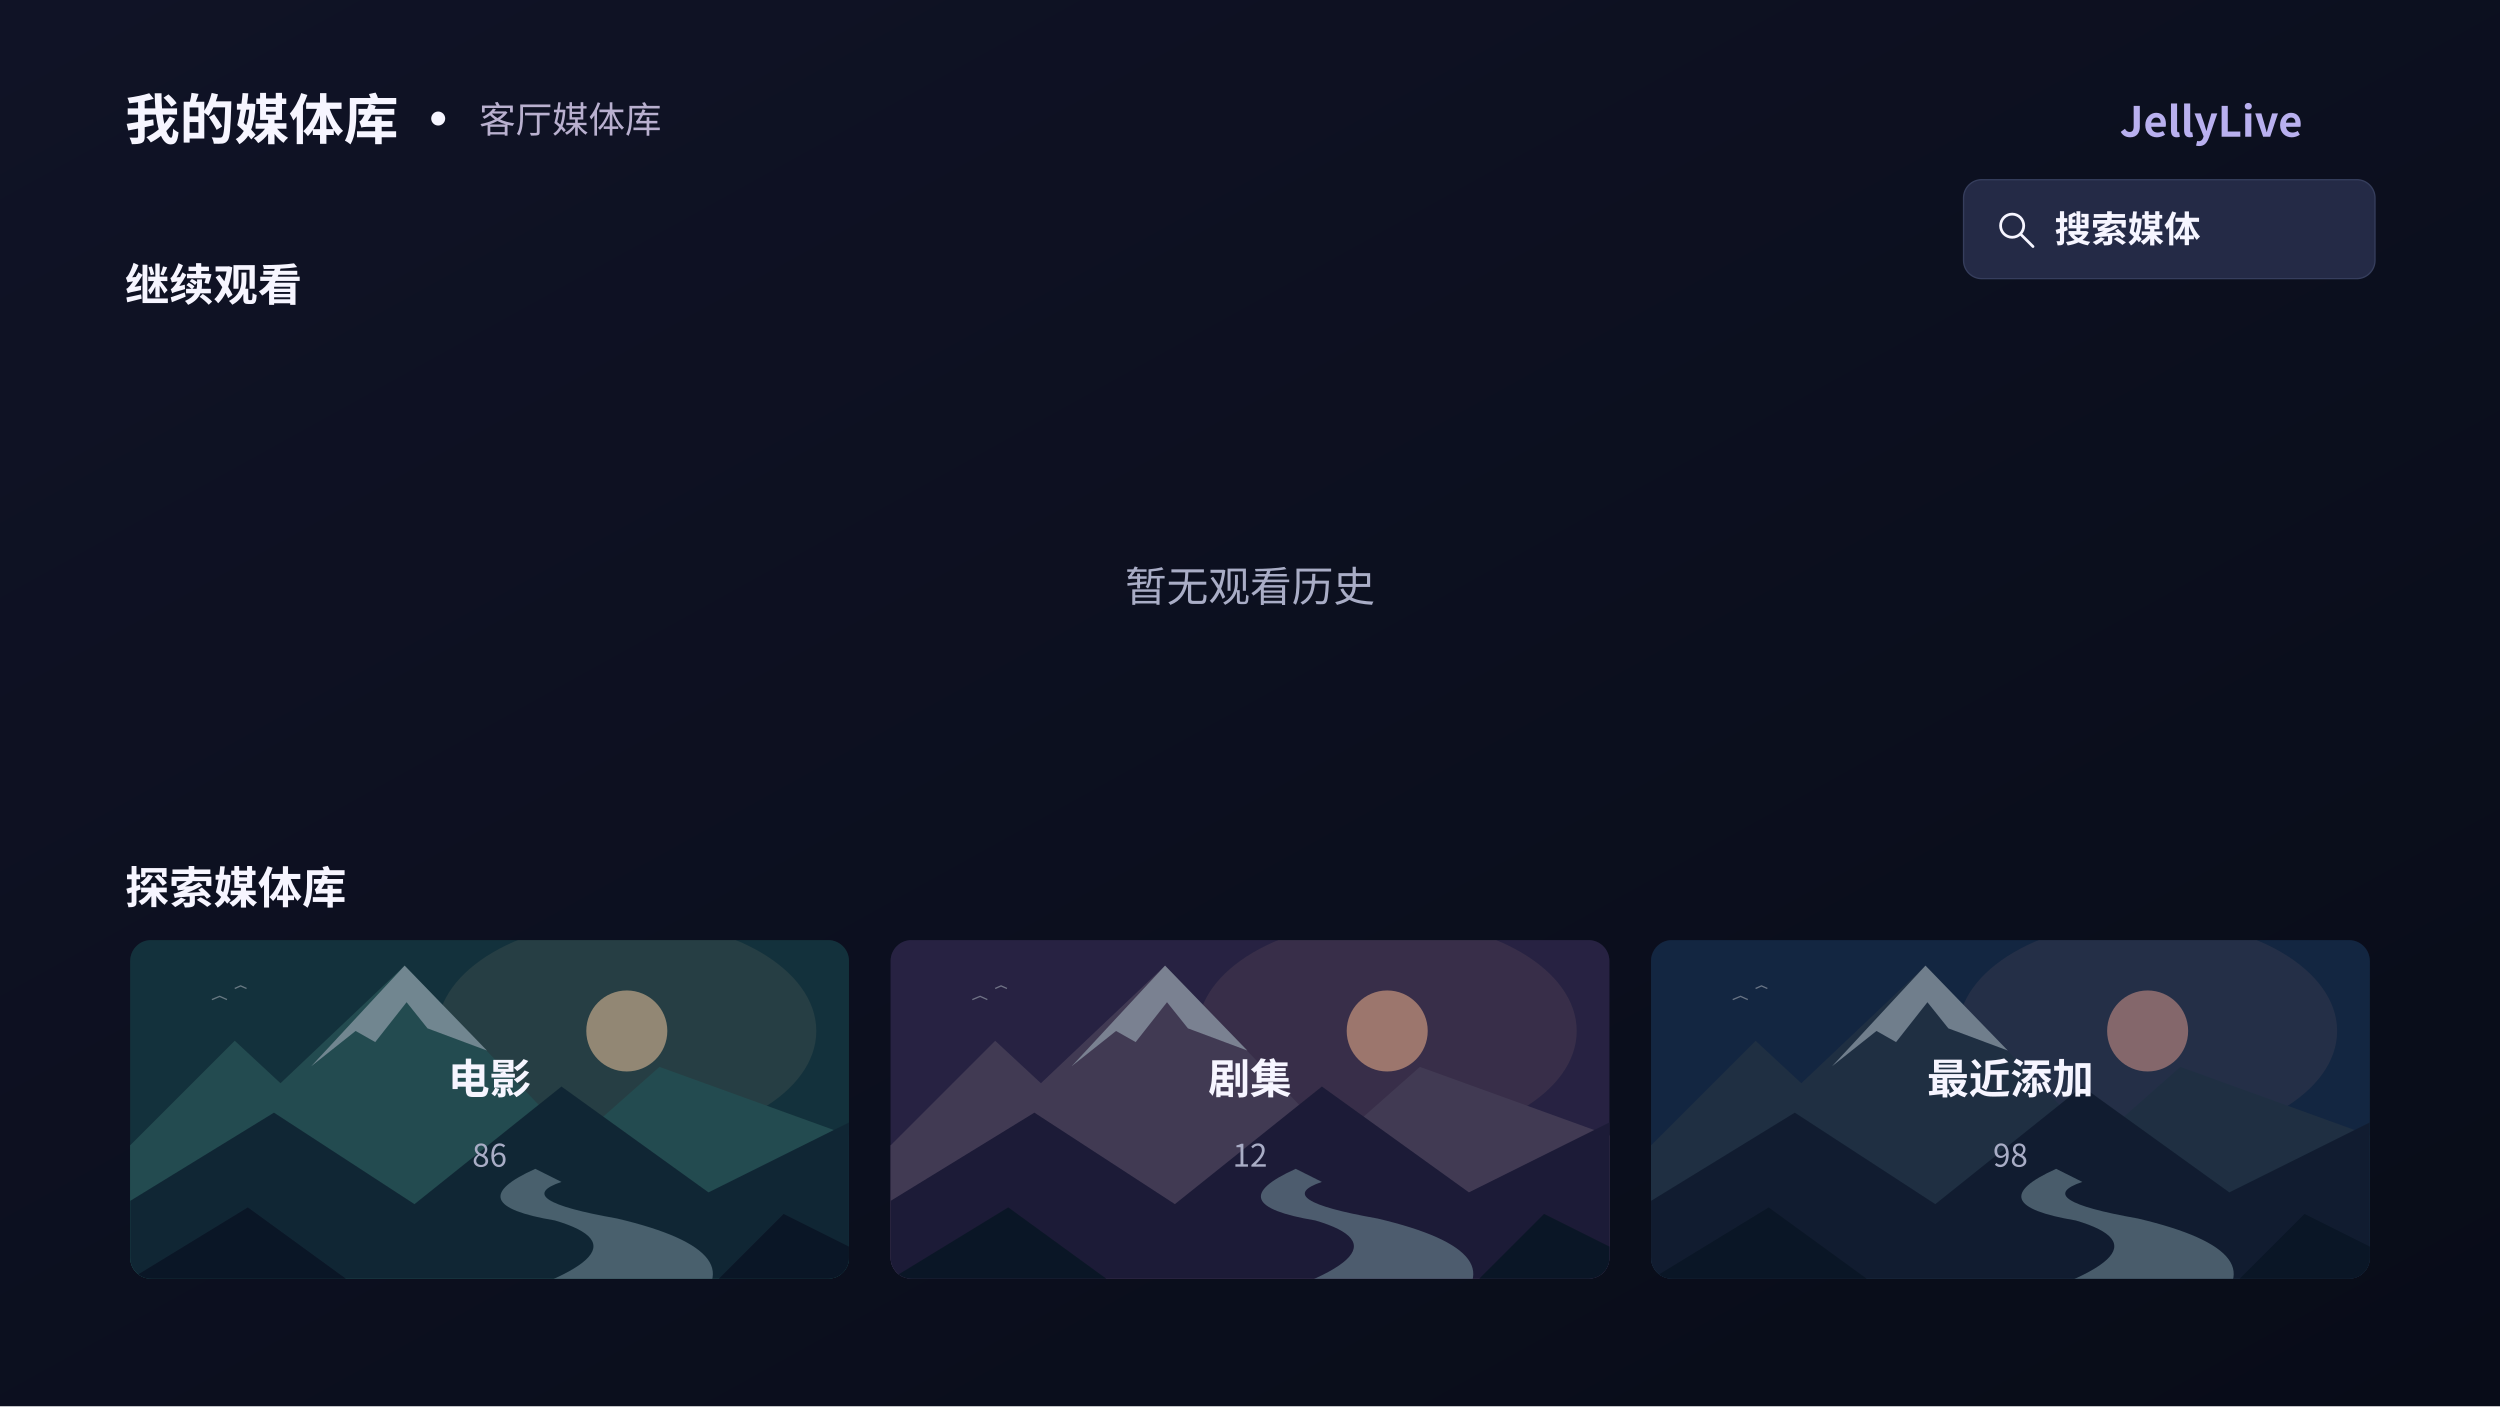
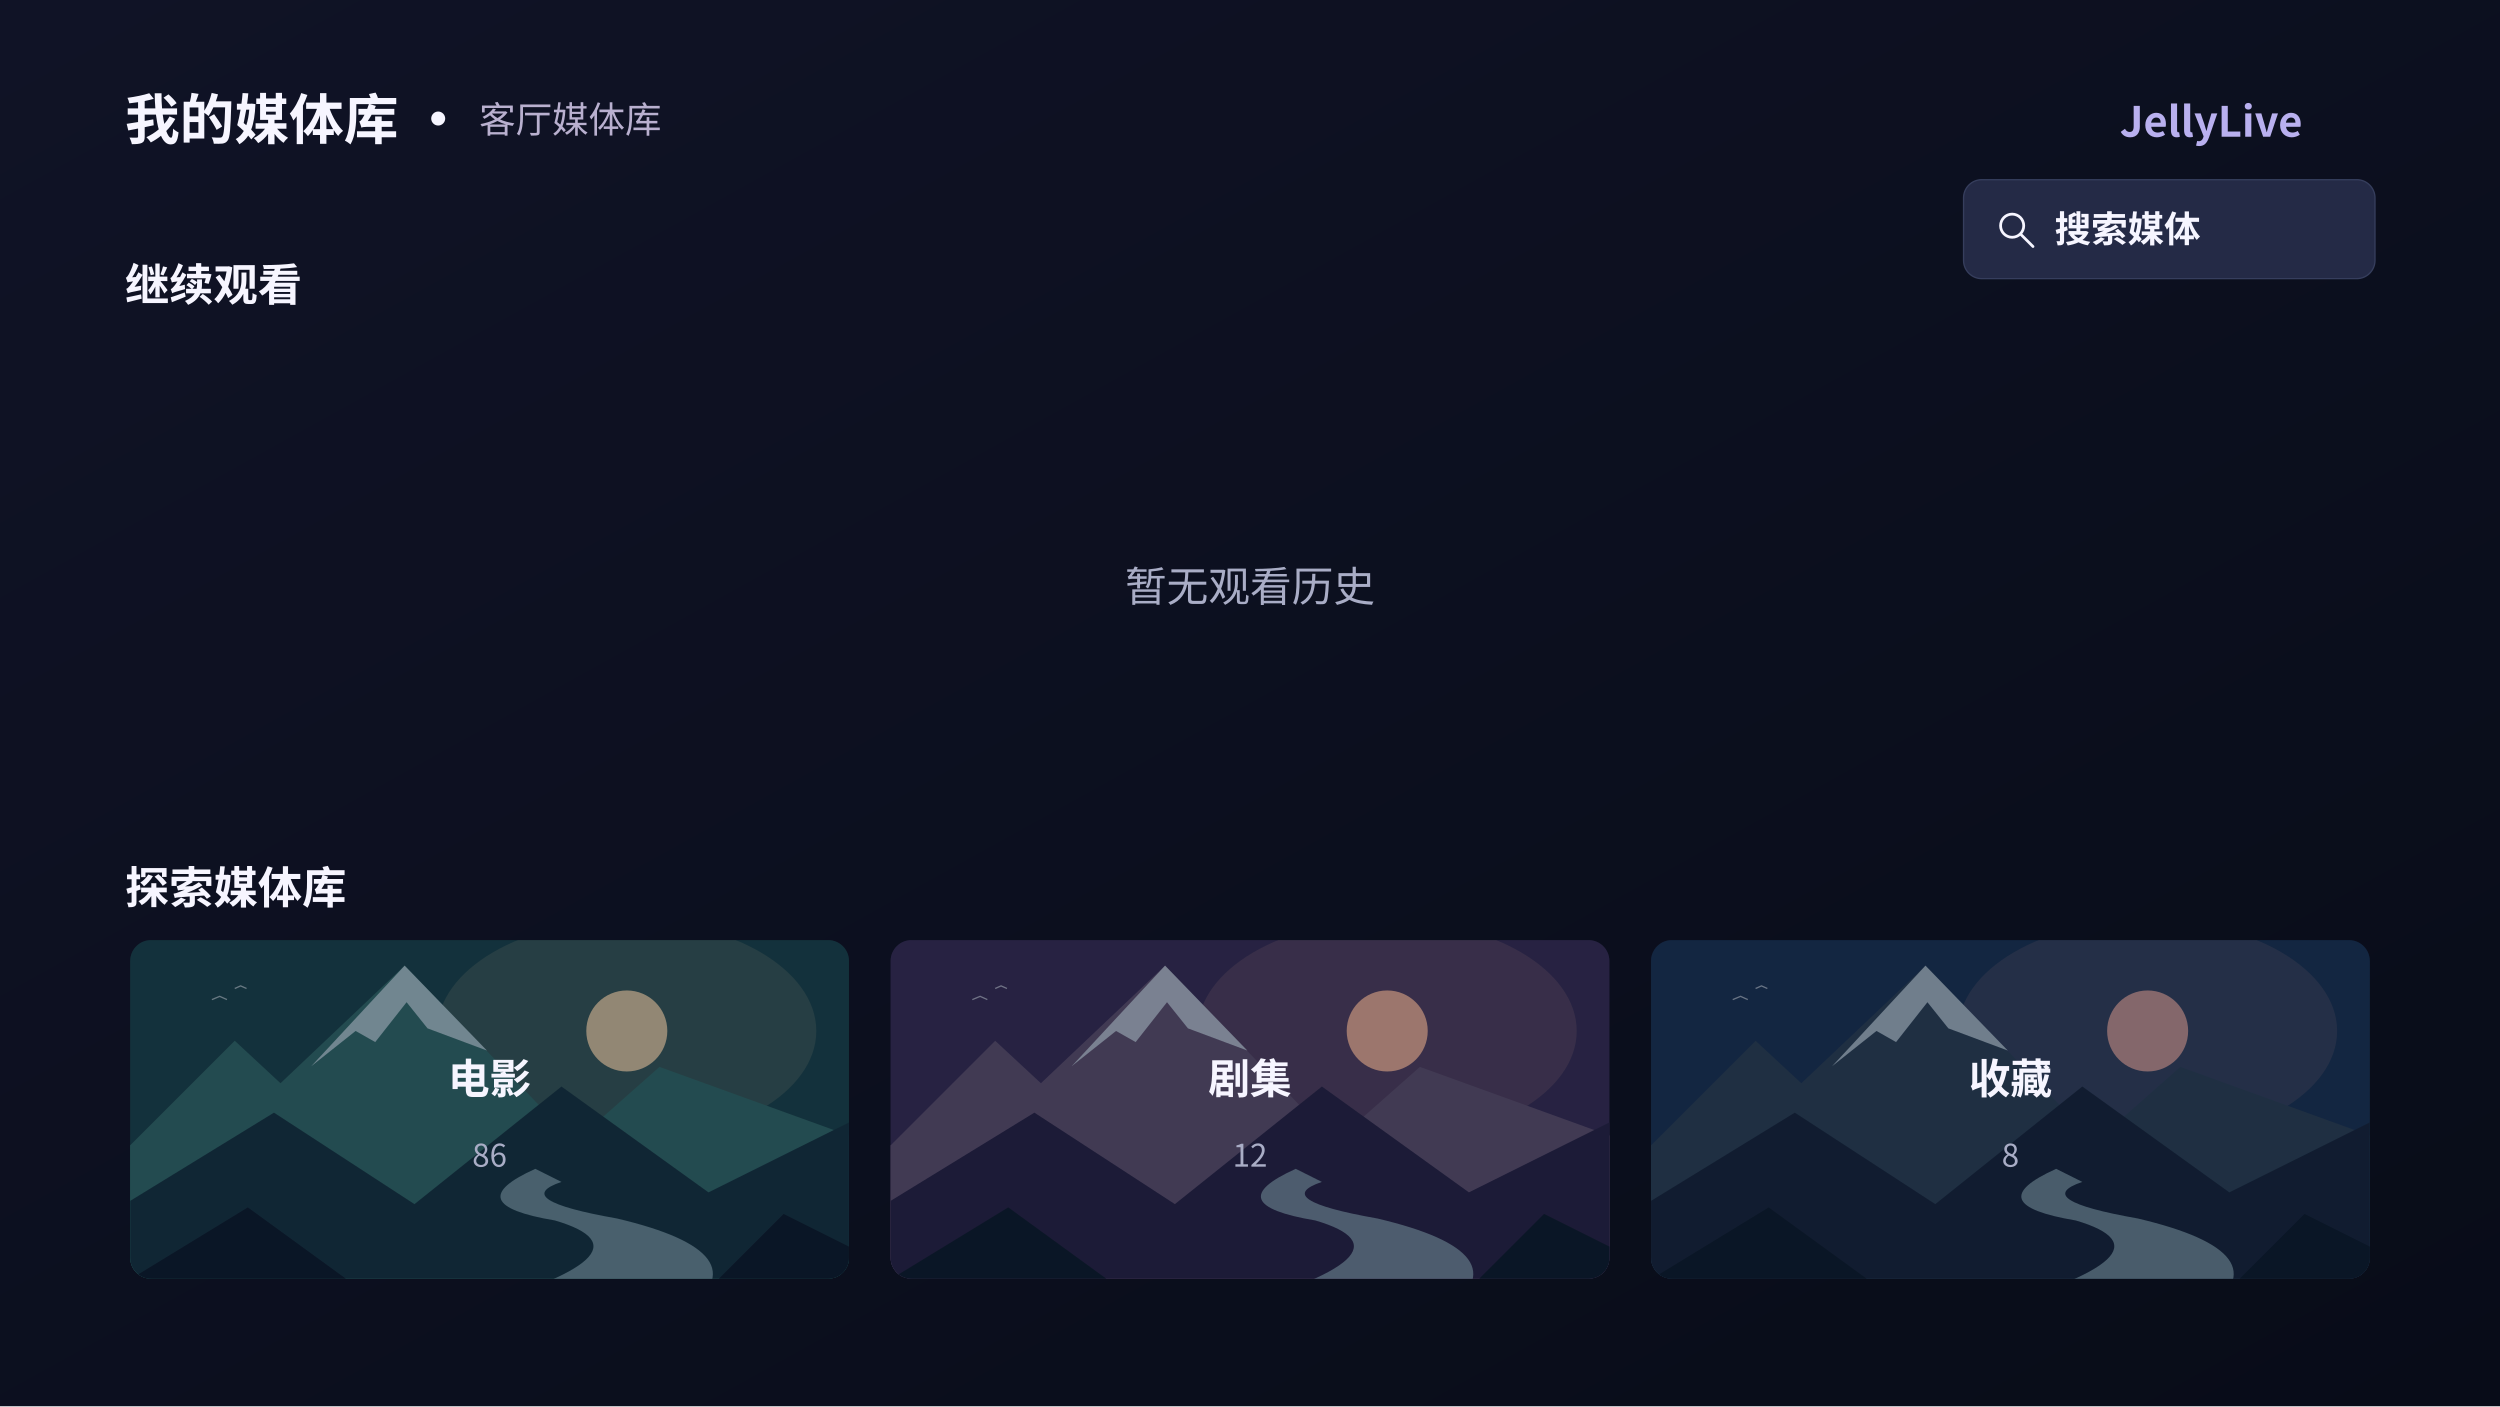
<svg xmlns="http://www.w3.org/2000/svg" width="1920" height="1080" viewBox="0 0 1920 1080" role="img" aria-labelledby="title desc">
  <defs>
    <linearGradient id="bg" x2="1" y2="1">
      <stop stop-color="#101326" />
      <stop offset="1" stop-color="#080c18" />
    </linearGradient>
    <linearGradient id="purple" x2="1" y2="1">
      <stop stop-color="#6652d5" />
      <stop offset="1" stop-color="#3a327d" />
    </linearGradient>
  </defs>
  <g font-family="Noto Sans CJK SC, Microsoft YaHei, sans-serif">
    <rect width="1920" height="1080" fill="url(#bg)" />
    <text x="96" y="107" fill="#f6f5ff" font-size="42" font-weight="650">我的媒体库 · </text>
    <text x="1628" y="105" fill="#b9b0ef" font-size="32" font-weight="600">JellyLive</text>
    <text x="368" y="102" fill="#b9b0cf" font-size="28" font-weight="400">客厅媒体库</text>
    <rect x="1508" y="138" width="316" height="76" rx="14" fill="#242a46" stroke="#363e5d" stroke-width="1" />
    <g transform="translate(1532 160.0) scale(0.8888889)">
      <path d="M25 15 A10 10 0 1 1 5 15 A10 10 0 1 1 25 15 M23 23 L33 33" fill="none" stroke="#f6f5ff" stroke-width="2.4" stroke-linecap="round" stroke-linejoin="round" />
    </g>
    <text x="1578" y="186.0" fill="#f6f5ff" font-size="28" font-weight="600">搜索媒体</text>
    <text x="96" y="231" fill="#f6f5ff" font-size="34" font-weight="600">继续观看</text>
    <text x="960" y="462" text-anchor="middle" fill="#a9adc6" font-size="32" font-weight="400">暂无观看历史</text>
    <text x="96" y="694" fill="#f6f5ff" font-size="34" font-weight="600">探索媒体库</text>
    <defs>
      <clipPath id="entry-art-0">
        <rect x="100" y="722" width="552" height="260" rx="16" />
      </clipPath>
    </defs>
    <g clip-path="url(#entry-art-0)">
      <svg x="100" y="722" width="552" height="260" viewBox="0 0 1100 620" preserveAspectRatio="xMidYMid slice">
        <rect width="1100" height="620" fill="#153c42" />
        <ellipse cx="760" cy="190" rx="290" ry="170" fill="#c5b390" opacity=".15" />
        <circle cx="760" cy="190" r="62" fill="#c5b390" />
        <path d="M0 365 L160 205 L230 270 L420 90 L680 360 L810 245 L1100 350 V620 H0Z" fill="#2b605e" />
        <path d="M277 244 L420 90 L546 220 L455 186 L423 146 L375 207 L345 190Z" fill="#c4d4dd" opacity=".7" />
        <path d="M0 450 L220 315 L435 455 L660 275 L885 437 L1100 330 V620 H0Z" fill="#112d38" />
        <path d="M620 401 Q500 455 650 480 Q820 530 500 620 H850 Q970 530 745 477 Q580 448 660 421Z" fill="#93b3bb" opacity=".6" />
        <path d="M0 570 L180 460 L400 620 H0Z M850 620 L1000 470 L1100 520 V620Z" fill="#091624" />
        <path d="M125 142 l12 -5 l11 5 M160 125 l9 -4 l9 4" fill="none" stroke="#dae1e7" stroke-width="2" opacity=".6" />
      </svg>
      <rect x="100" y="722" width="552" height="260" rx="16" fill="#10182b" fill-opacity="0.28" stroke="none" stroke-width="1" />
    </g>
    <text x="376" y="840" text-anchor="middle" fill="#f6f5ff" font-size="32" font-weight="600">电影</text>
    <text x="376" y="896" text-anchor="middle" fill="#a9adc6" font-size="24" font-weight="400">86</text>
    <defs>
      <clipPath id="entry-art-1">
        <rect x="684" y="722" width="552" height="260" rx="16" />
      </clipPath>
    </defs>
    <g clip-path="url(#entry-art-1)">
      <svg x="684" y="722" width="552" height="260" viewBox="0 0 1100 620" preserveAspectRatio="xMidYMid slice">
        <rect width="1100" height="620" fill="#30274b" />
        <ellipse cx="760" cy="190" rx="290" ry="170" fill="#d39b86" opacity=".15" />
        <circle cx="760" cy="190" r="62" fill="#d39b86" />
        <path d="M0 365 L160 205 L230 270 L420 90 L680 360 L810 245 L1100 350 V620 H0Z" fill="#554863" />
        <path d="M277 244 L420 90 L546 220 L455 186 L423 146 L375 207 L345 190Z" fill="#c4d4dd" opacity=".7" />
        <path d="M0 450 L220 315 L435 455 L660 275 L885 437 L1100 330 V620 H0Z" fill="#211d3b" />
        <path d="M620 401 Q500 455 650 480 Q820 530 500 620 H850 Q970 530 745 477 Q580 448 660 421Z" fill="#93b3bb" opacity=".6" />
        <path d="M0 570 L180 460 L400 620 H0Z M850 620 L1000 470 L1100 520 V620Z" fill="#091624" />
        <path d="M125 142 l12 -5 l11 5 M160 125 l9 -4 l9 4" fill="none" stroke="#dae1e7" stroke-width="2" opacity=".6" />
      </svg>
      <rect x="684" y="722" width="552" height="260" rx="16" fill="#10182b" fill-opacity="0.28" stroke="none" stroke-width="1" />
    </g>
    <text x="960" y="840" text-anchor="middle" fill="#f6f5ff" font-size="32" font-weight="600">剧集</text>
    <text x="960" y="896" text-anchor="middle" fill="#a9adc6" font-size="24" font-weight="400">12</text>
    <defs>
      <clipPath id="entry-art-2">
        <rect x="1268" y="722" width="552" height="260" rx="16" />
      </clipPath>
    </defs>
    <g clip-path="url(#entry-art-2)">
      <svg x="1268" y="722" width="552" height="260" viewBox="0 0 1100 620" preserveAspectRatio="xMidYMid slice">
        <rect width="1100" height="620" fill="#152c49" />
        <ellipse cx="760" cy="190" rx="290" ry="170" fill="#b18684" opacity=".15" />
        <circle cx="760" cy="190" r="62" fill="#b18684" />
        <path d="M0 365 L160 205 L230 270 L420 90 L680 360 L810 245 L1100 350 V620 H0Z" fill="#25394b" />
        <path d="M277 244 L420 90 L546 220 L455 186 L423 146 L375 207 L345 190Z" fill="#c4d4dd" opacity=".7" />
        <path d="M0 450 L220 315 L435 455 L660 275 L885 437 L1100 330 V620 H0Z" fill="#121f32" />
        <path d="M620 401 Q500 455 650 480 Q820 530 500 620 H850 Q970 530 745 477 Q580 448 660 421Z" fill="#93b3bb" opacity=".6" />
        <path d="M0 570 L180 460 L400 620 H0Z M850 620 L1000 470 L1100 520 V620Z" fill="#091624" />
        <path d="M125 142 l12 -5 l11 5 M160 125 l9 -4 l9 4" fill="none" stroke="#dae1e7" stroke-width="2" opacity=".6" />
      </svg>
      <rect x="1268" y="722" width="552" height="260" rx="16" fill="#10182b" fill-opacity="0.28" stroke="none" stroke-width="1" />
    </g>
-     <text x="1544" y="840" text-anchor="middle" fill="#f6f5ff" font-size="32" font-weight="600">最近添加</text>
-     <text x="1544" y="896" text-anchor="middle" fill="#a9adc6" font-size="24" font-weight="400">98</text>
+     <text x="1544" y="840" text-anchor="middle" fill="#f6f5ff" font-size="32" font-weight="600">收藏</text>
+     <text x="1544" y="896" text-anchor="middle" fill="#a9adc6" font-size="24" font-weight="400">8</text>
  </g>
</svg>
